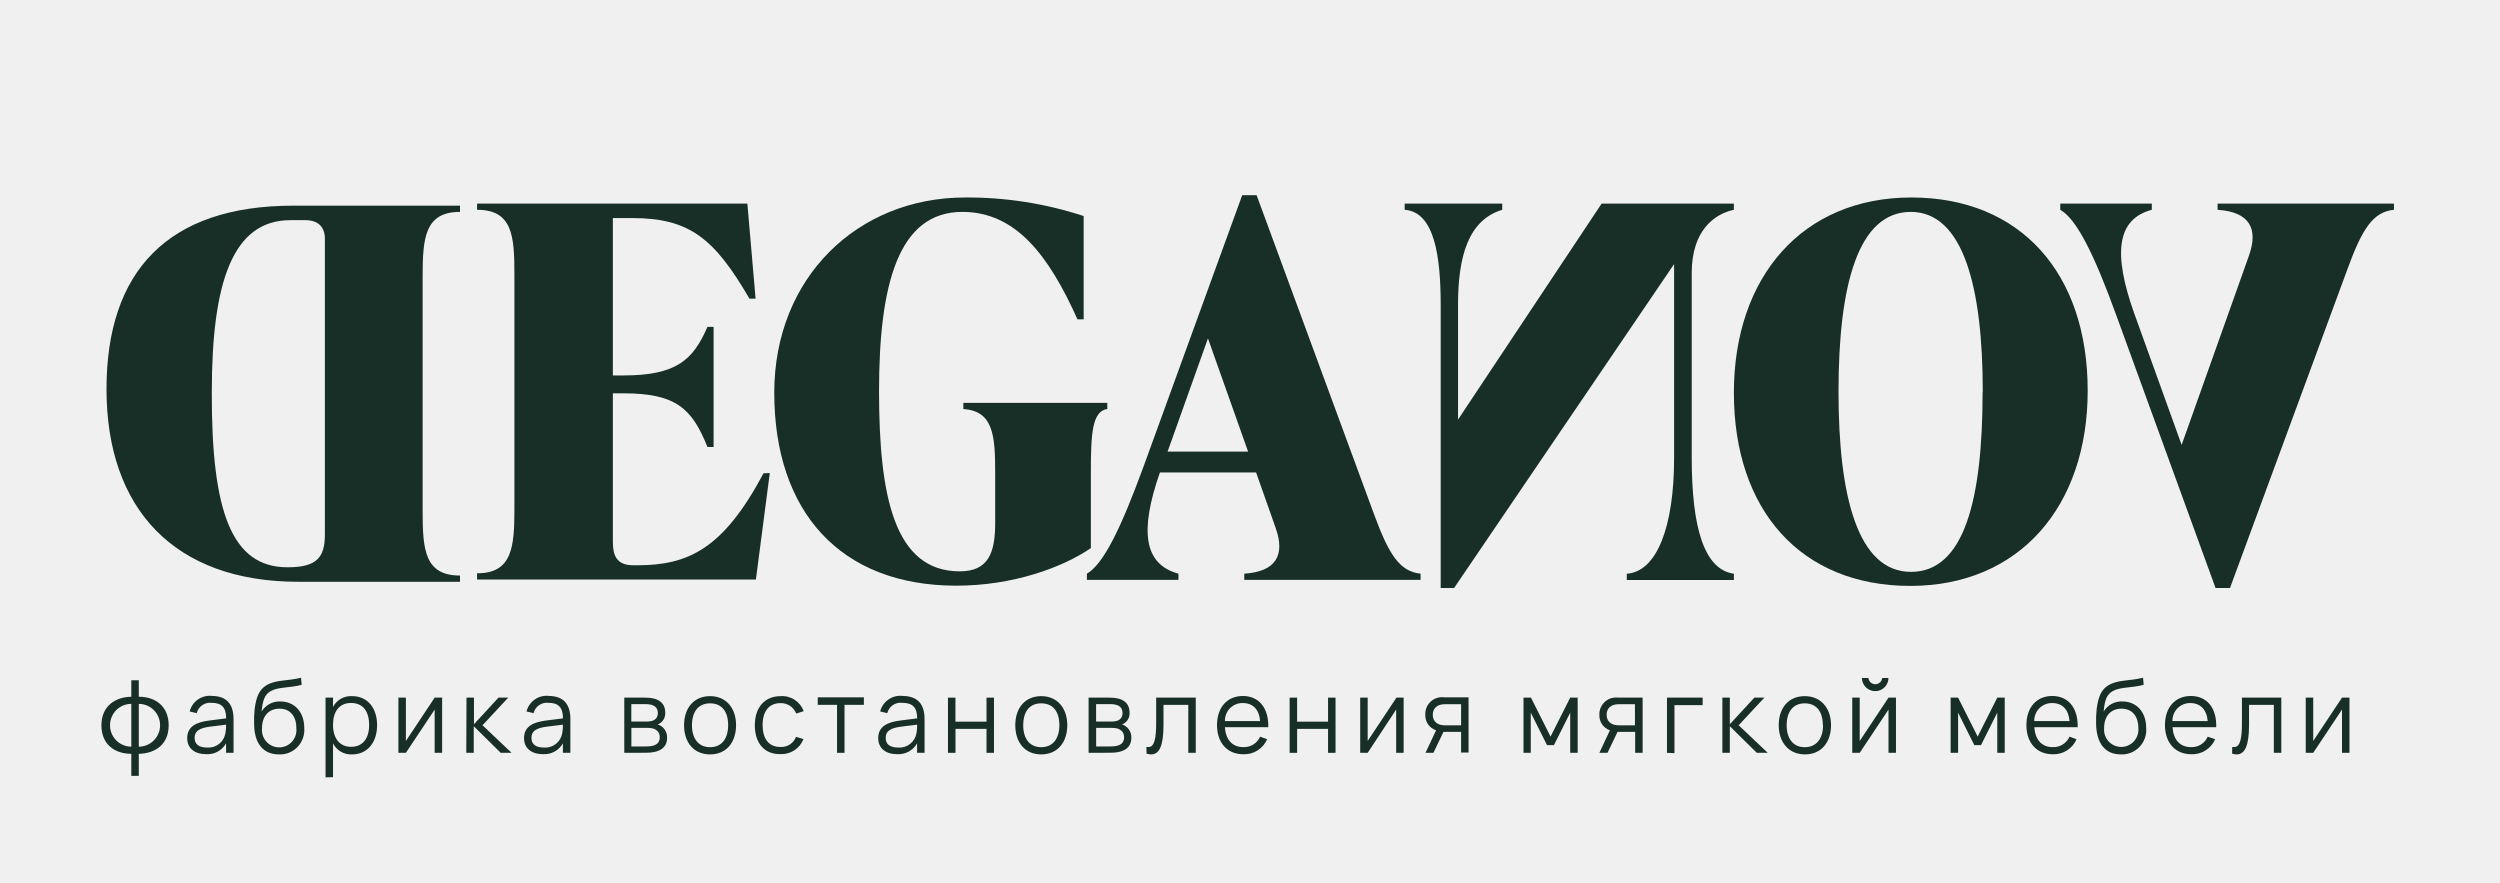
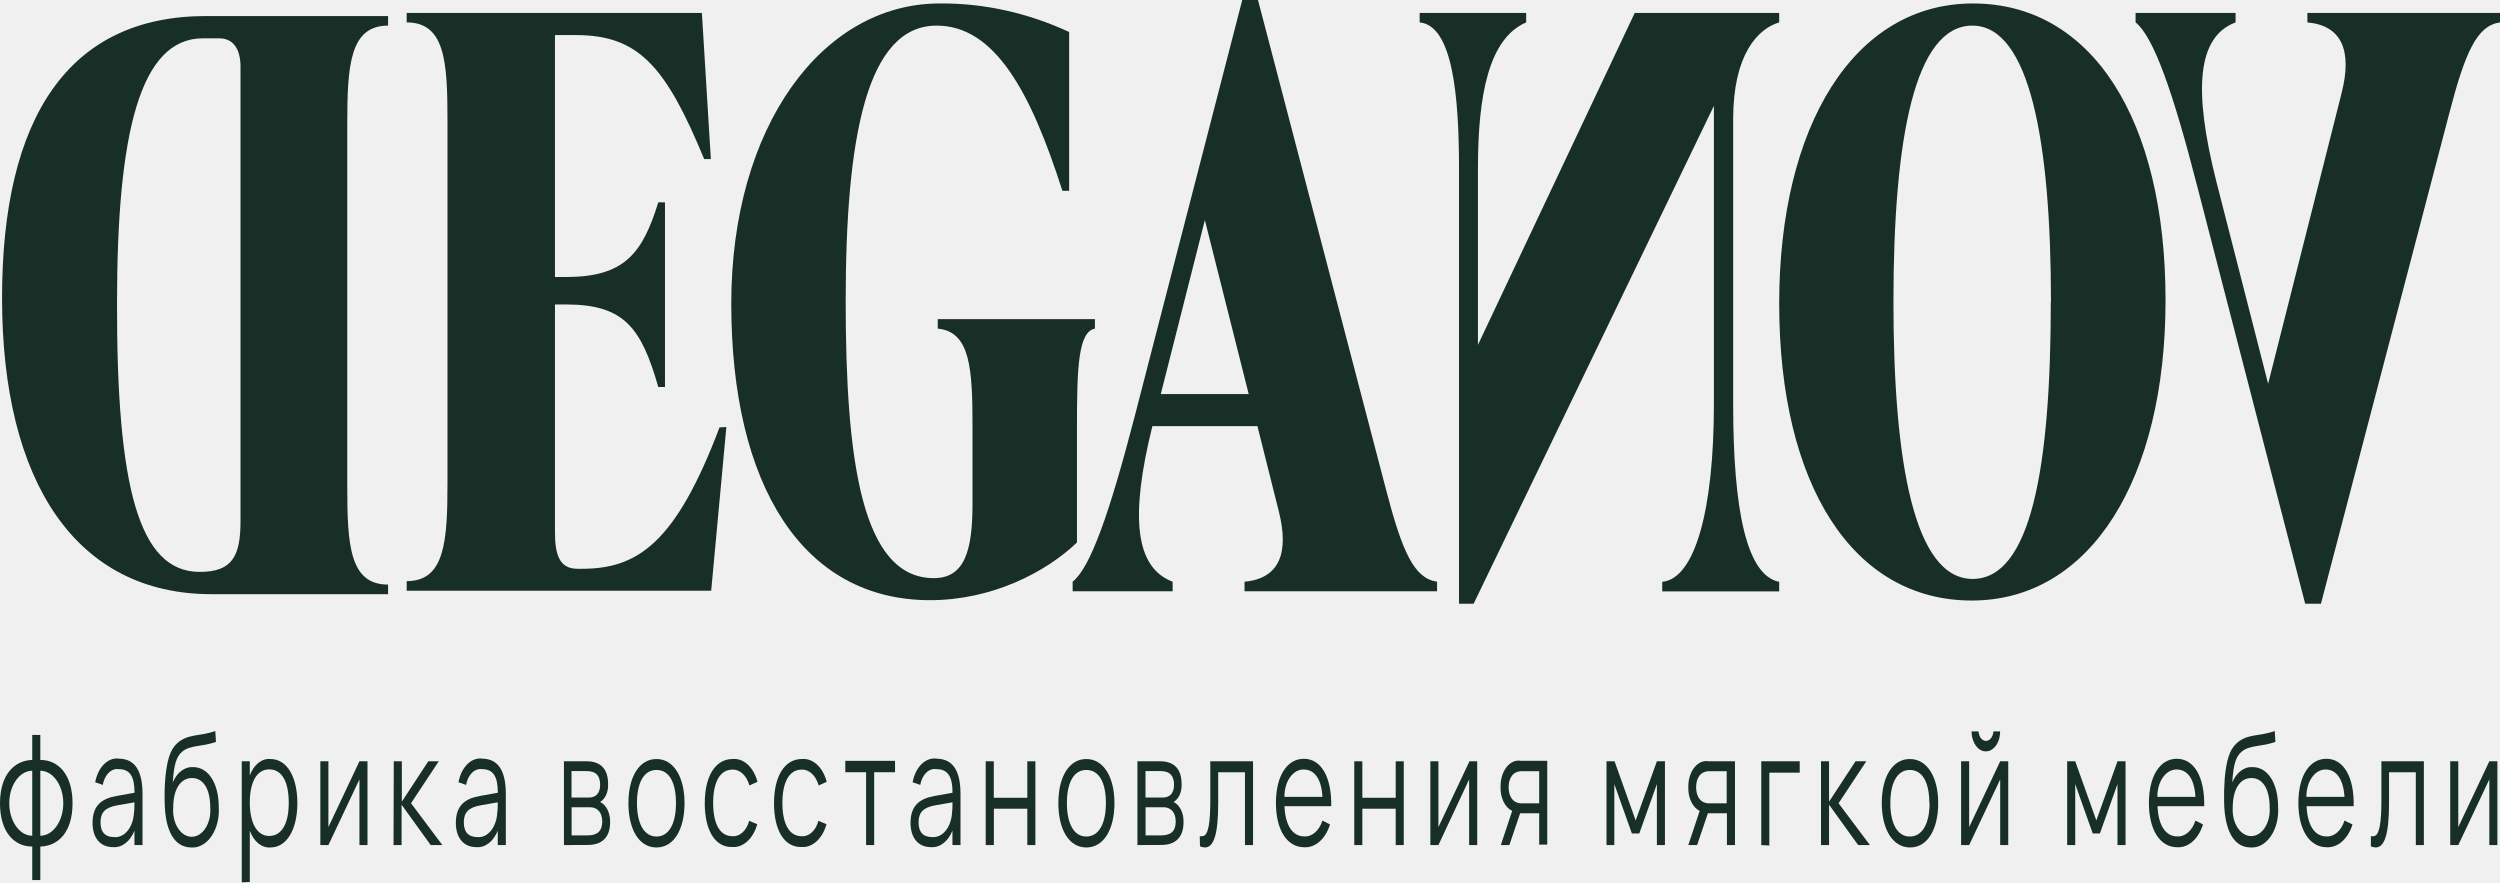
<svg xmlns="http://www.w3.org/2000/svg" width="170" height="60" viewBox="0 0 170 60" fill="none">
-   <g clip-path="url(#clip0)">
-     <path d="M52.346 32.167L51.401 39.408H32.44V38.984C34.818 38.984 34.98 37.227 34.98 34.629V18.621C34.98 16.023 34.838 14.266 32.44 14.266V13.847H50.821L51.38 20.311H50.964C48.585 16.227 46.898 14.828 42.99 14.828H41.674V25.53H42.37C46.009 25.53 47.127 24.478 48.108 22.226H48.524V30.396H48.108C47.056 27.797 46.009 26.745 42.37 26.745H41.674V36.819C41.674 37.769 41.917 38.438 43.071 38.438H43.351C46.812 38.438 49.19 37.314 51.919 32.183L52.346 32.167Z" fill="#182F27" />
-     <path d="M52.65 26.704C52.65 18.872 58.317 13.429 65.625 13.429C68.363 13.411 71.087 13.837 73.69 14.69V21.716H73.268C71.312 17.36 69.076 14.409 65.437 14.409C61.102 14.409 59.775 19.29 59.775 26.597C59.775 33.694 60.792 38.851 65.264 38.851C67.221 38.851 67.673 37.585 67.673 35.548V32.167C67.673 29.569 67.536 27.955 65.508 27.812V27.393H75.296V27.812C74.249 27.955 74.178 29.569 74.178 32.167V37.273C72.221 38.606 68.862 39.826 65.03 39.826C57.128 39.826 52.65 34.782 52.65 26.704Z" fill="#182F27" />
-     <path d="M93.418 34.925C94.435 37.697 95.166 38.861 96.6 39.009V39.433H84.611V39.009C86.776 38.872 87.406 37.743 86.74 35.885L85.414 32.127H78.873C77.476 36.13 77.791 38.376 80.134 39.009V39.433H73.908V39.009C75.026 38.376 76.216 35.946 77.755 31.739L84.469 13.275H85.45L93.418 34.925ZM79.397 30.707H84.87L82.141 23.012L79.397 30.707Z" fill="#182F27" />
-     <path d="M102.15 14.266C99.842 14.971 99.146 17.432 99.146 20.73V28.532L108.909 13.847H117.904V14.266C116.578 14.547 115.038 15.675 115.038 18.555V31.146C115.038 35.854 115.876 38.734 117.904 39.014V39.438H110.621V39.014C112.654 38.877 113.838 35.854 113.838 31.146V17.958L98.877 39.985H97.967V20.73C97.967 17.432 97.545 14.409 95.518 14.266V13.847H102.15V14.266Z" fill="#182F27" />
-     <path d="M117.904 26.704C117.904 18.836 122.559 13.429 129.969 13.429C137.379 13.429 141.963 18.56 141.963 26.566C141.963 34.44 137.313 39.842 129.898 39.842C122.483 39.842 117.904 34.72 117.904 26.704ZM134.828 26.633C134.828 19.535 133.501 14.409 129.934 14.409C126.366 14.409 125.019 19.326 125.019 26.633C125.019 33.73 126.315 38.887 129.949 38.887C133.582 38.887 134.817 33.939 134.817 26.633H134.828Z" fill="#182F27" />
-     <path d="M146.323 14.266C143.945 14.899 143.665 17.217 145.134 21.328L148.351 30.253L152.925 17.396C153.591 15.532 152.96 14.409 150.795 14.266V13.847H162.789V14.266C161.356 14.409 160.619 15.568 159.608 18.351L151.639 39.985H150.658L143.945 21.542C142.42 17.325 141.221 14.904 140.098 14.266V13.847H146.323V14.266Z" fill="#182F27" />
-     <path d="M20.283 39.561C11.857 39.561 7.242 34.608 7.242 26.459C7.242 18.448 11.404 13.985 19.947 13.985H31.28V14.409C28.902 14.409 28.739 16.165 28.739 18.764V34.782C28.739 37.381 28.882 39.137 31.28 39.137V39.561H20.283ZM19.551 38.575C21.584 38.575 22.092 37.876 22.092 36.329V16.232C22.092 15.389 21.584 14.971 20.765 14.971H19.749C15.836 14.971 14.403 19.147 14.403 26.668C14.377 34.818 15.755 38.575 19.551 38.575Z" fill="#182F27" />
-     <path d="M8.929 51.259C7.801 51.259 6.896 50.62 6.896 49.324C6.896 48.026 7.816 47.398 8.929 47.378V46.26H9.438V47.378C10.566 47.378 11.47 48.021 11.47 49.324C11.47 50.626 10.55 51.238 9.438 51.259V52.76H8.929V51.259ZM8.929 47.863C8.545 47.863 8.177 48.017 7.905 48.289C7.634 48.562 7.481 48.932 7.481 49.318C7.481 49.704 7.634 50.074 7.905 50.347C8.177 50.62 8.545 50.774 8.929 50.774V47.863ZM9.438 50.774C9.822 50.774 10.19 50.62 10.462 50.347C10.733 50.074 10.886 49.704 10.886 49.318C10.886 48.932 10.733 48.562 10.462 48.289C10.19 48.017 9.822 47.863 9.438 47.863V50.774Z" fill="#182F27" />
-     <path d="M15.881 48.9V51.192H15.373V50.549C15.239 50.786 15.041 50.981 14.802 51.111C14.563 51.241 14.293 51.301 14.021 51.284C13.218 51.284 12.73 50.871 12.73 50.197C12.73 49.405 13.335 49.104 14.255 48.992L15.378 48.849C15.378 48.108 15.073 47.792 14.392 47.792C14.167 47.765 13.939 47.822 13.752 47.951C13.565 48.081 13.431 48.275 13.376 48.496L12.898 48.379C12.982 48.047 13.183 47.757 13.463 47.563C13.743 47.369 14.084 47.283 14.423 47.322C15.388 47.337 15.881 47.853 15.881 48.9ZM14.301 49.41C13.539 49.507 13.234 49.722 13.234 50.171C13.234 50.62 13.533 50.835 14.108 50.835C14.395 50.853 14.679 50.763 14.904 50.583C15.129 50.403 15.28 50.145 15.327 49.86C15.364 49.668 15.38 49.473 15.373 49.278L14.301 49.41Z" fill="#182F27" />
-     <path d="M17.28 49.278C17.265 48.925 17.277 48.572 17.315 48.221C17.417 47.429 17.605 46.929 18.073 46.627C18.743 46.199 19.475 46.331 20.471 46.086L20.512 46.571C19.602 46.801 18.891 46.699 18.372 47.016C18.012 47.24 17.864 47.587 17.788 48.384C17.921 48.164 18.11 47.984 18.337 47.864C18.563 47.743 18.818 47.687 19.074 47.7C20.029 47.7 20.69 48.42 20.69 49.497C20.71 49.734 20.679 49.972 20.599 50.197C20.52 50.42 20.393 50.625 20.229 50.795C20.064 50.966 19.865 51.1 19.645 51.187C19.424 51.273 19.188 51.312 18.952 51.3C17.89 51.294 17.305 50.549 17.28 49.278ZM20.151 49.507C20.151 48.7 19.734 48.19 19.003 48.19C18.271 48.19 17.818 48.7 17.818 49.507C17.8 49.672 17.816 49.84 17.866 49.998C17.916 50.157 17.998 50.303 18.109 50.427C18.219 50.551 18.354 50.65 18.505 50.718C18.656 50.786 18.819 50.821 18.985 50.821C19.15 50.821 19.314 50.786 19.465 50.718C19.616 50.65 19.751 50.551 19.861 50.427C19.971 50.303 20.054 50.157 20.104 49.998C20.154 49.84 20.17 49.672 20.151 49.507Z" fill="#182F27" />
-     <path d="M22.137 52.862V47.439H22.645V48.072C22.767 47.837 22.955 47.643 23.185 47.512C23.415 47.382 23.677 47.321 23.941 47.337C25.003 47.337 25.643 48.154 25.643 49.313C25.643 50.472 24.993 51.3 23.941 51.3C23.676 51.314 23.412 51.25 23.182 51.117C22.952 50.984 22.765 50.787 22.645 50.549V52.847L22.137 52.862ZM25.1 49.288C25.1 48.384 24.693 47.802 23.87 47.802C23.046 47.802 22.645 48.415 22.645 49.288C22.645 50.161 23.062 50.784 23.87 50.784C24.678 50.784 25.1 50.202 25.1 49.313V49.288Z" fill="#182F27" />
-     <path d="M30.065 47.439V51.192H29.557V48.251L27.6 51.192H27.092V47.439H27.6V50.386L29.557 47.439H30.065Z" fill="#182F27" />
-     <path d="M31.722 47.439H32.23V49.247L33.897 47.439H34.558L32.81 49.318L34.787 51.192H34.05L32.215 49.385V51.192H31.707L31.722 47.439Z" fill="#182F27" />
-     <path d="M38.786 48.9V51.192H38.277V50.549C38.143 50.786 37.945 50.981 37.706 51.111C37.467 51.241 37.197 51.301 36.926 51.284C36.123 51.284 35.635 50.871 35.635 50.197C35.635 49.405 36.239 49.104 37.159 48.992L38.282 48.849C38.282 48.108 37.978 47.792 37.297 47.792C37.071 47.765 36.843 47.822 36.656 47.951C36.469 48.081 36.335 48.275 36.28 48.496L35.803 48.379C35.886 48.047 36.087 47.757 36.367 47.563C36.648 47.369 36.989 47.283 37.327 47.322C38.293 47.337 38.786 47.853 38.786 48.9ZM37.205 49.41C36.443 49.507 36.138 49.722 36.138 50.171C36.138 50.62 36.438 50.835 37.012 50.835C37.299 50.852 37.582 50.761 37.807 50.581C38.032 50.401 38.183 50.144 38.232 49.86C38.269 49.668 38.284 49.473 38.277 49.278L37.205 49.41Z" fill="#182F27" />
-     <path d="M42.451 51.192V47.439H43.889C44.769 47.439 45.236 47.787 45.236 48.461C45.247 48.631 45.203 48.8 45.112 48.944C45.021 49.089 44.886 49.2 44.728 49.262C44.918 49.322 45.082 49.443 45.197 49.606C45.312 49.77 45.37 49.966 45.363 50.166C45.363 50.845 44.855 51.187 43.95 51.187L42.451 51.192ZM42.929 47.879V49.063H44.022C44.443 49.063 44.733 48.884 44.733 48.496C44.733 48.108 44.499 47.879 43.884 47.879H42.929ZM43.945 50.758C44.555 50.758 44.865 50.569 44.865 50.135C44.865 49.701 44.525 49.497 44.088 49.497H42.934V50.758H43.945Z" fill="#182F27" />
-     <path d="M46.516 49.313C46.516 48.139 47.191 47.337 48.284 47.337C49.377 47.337 50.053 48.149 50.053 49.313C50.053 50.477 49.392 51.3 48.284 51.3C47.176 51.3 46.516 50.483 46.516 49.313ZM49.514 49.313C49.514 48.399 49.097 47.827 48.284 47.827C47.471 47.827 47.054 48.42 47.054 49.313C47.054 50.207 47.481 50.809 48.284 50.809C49.087 50.809 49.514 50.212 49.514 49.313Z" fill="#182F27" />
-     <path d="M51.328 49.318C51.328 48.108 51.994 47.337 53.087 47.337C53.422 47.315 53.756 47.403 54.038 47.587C54.32 47.771 54.535 48.041 54.652 48.358L54.144 48.522C54.06 48.307 53.912 48.123 53.72 47.996C53.528 47.869 53.301 47.805 53.071 47.812C52.284 47.812 51.857 48.379 51.857 49.303C51.857 50.227 52.268 50.794 53.071 50.794C53.298 50.807 53.522 50.748 53.712 50.624C53.903 50.5 54.048 50.318 54.128 50.105L54.636 50.258C54.514 50.572 54.297 50.84 54.015 51.023C53.733 51.206 53.401 51.296 53.066 51.279C51.963 51.3 51.328 50.518 51.328 49.318Z" fill="#182F27" />
-     <path d="M56.919 51.192V47.929H55.607V47.419H58.743V47.929H57.427V51.192H56.919Z" fill="#182F27" />
-     <path d="M62.87 48.9V51.192H62.361V50.549C62.226 50.787 62.027 50.981 61.788 51.111C61.548 51.241 61.276 51.301 61.005 51.284C60.207 51.284 59.719 50.871 59.719 50.197C59.719 49.405 60.324 49.104 61.243 48.992L62.367 48.849C62.367 48.108 62.062 47.792 61.35 47.792C61.124 47.764 60.896 47.82 60.709 47.95C60.521 48.08 60.388 48.274 60.334 48.496L59.851 48.379C59.936 48.048 60.137 47.758 60.417 47.564C60.697 47.37 61.037 47.284 61.376 47.322C62.382 47.337 62.87 47.853 62.87 48.9ZM61.289 49.41C60.532 49.507 60.227 49.722 60.227 50.171C60.227 50.62 60.522 50.835 61.101 50.835C61.388 50.85 61.67 50.76 61.895 50.58C62.12 50.4 62.271 50.144 62.321 49.86C62.355 49.668 62.37 49.473 62.367 49.278L61.289 49.41Z" fill="#182F27" />
-     <path d="M64.461 51.192V47.439H64.969V49.073H67.083V47.439H67.591V51.192H67.083V49.563H64.974V51.192H64.461Z" fill="#182F27" />
-     <path d="M69.039 49.313C69.039 48.139 69.71 47.337 70.802 47.337C71.895 47.337 72.576 48.149 72.576 49.313C72.576 50.477 71.91 51.3 70.802 51.3C69.695 51.3 69.039 50.483 69.039 49.313ZM72.037 49.313C72.037 48.399 71.616 47.827 70.802 47.827C69.989 47.827 69.578 48.42 69.578 49.313C69.578 50.207 70 50.809 70.802 50.809C71.606 50.809 72.037 50.212 72.037 49.313Z" fill="#182F27" />
-     <path d="M74.025 51.192V47.439H75.469C76.343 47.439 76.81 47.787 76.81 48.461C76.822 48.631 76.779 48.801 76.687 48.945C76.596 49.089 76.461 49.2 76.302 49.262C76.491 49.323 76.654 49.445 76.768 49.608C76.882 49.771 76.94 49.967 76.932 50.166C76.932 50.845 76.424 51.187 75.525 51.187L74.025 51.192ZM74.534 47.879V49.063H75.626C76.048 49.063 76.333 48.884 76.333 48.496C76.333 48.108 76.099 47.879 75.489 47.879H74.534ZM75.519 50.758C76.134 50.758 76.439 50.569 76.439 50.135C76.439 49.701 76.099 49.497 75.667 49.497H74.539V50.758H75.519Z" fill="#182F27" />
-     <path d="M77.953 50.794C78.005 50.801 78.058 50.801 78.111 50.794C78.502 50.794 78.619 50.186 78.619 49.175V47.439H81.312V51.192H80.804V47.929H79.117V49.318C79.117 50.682 78.848 51.3 78.278 51.3C78.173 51.296 78.069 51.279 77.968 51.248L77.953 50.794Z" fill="#182F27" />
-     <path d="M85.688 50.094L86.166 50.268C86.029 50.584 85.801 50.85 85.511 51.032C85.22 51.215 84.882 51.304 84.54 51.289C83.457 51.289 82.756 50.513 82.756 49.308C82.756 48.103 83.447 47.327 84.519 47.327C85.592 47.327 86.278 48.129 86.242 49.451H83.295C83.345 50.304 83.803 50.804 84.54 50.804C84.78 50.816 85.018 50.754 85.223 50.628C85.428 50.501 85.59 50.315 85.688 50.094ZM85.688 49.032C85.627 48.246 85.205 47.807 84.504 47.807C84.344 47.804 84.184 47.834 84.036 47.895C83.887 47.956 83.752 48.046 83.639 48.16C83.526 48.275 83.437 48.411 83.378 48.561C83.319 48.711 83.29 48.871 83.295 49.032H85.688Z" fill="#182F27" />
-     <path d="M87.695 51.192V47.439H88.204V49.073H90.308V47.439H90.816V51.192H90.308V49.563H88.204V51.192H87.695Z" fill="#182F27" />
-     <path d="M95.447 47.439V51.192H94.939V48.251L93.002 51.192H92.494V47.439H93.002V50.386L94.959 47.439H95.447Z" fill="#182F27" />
-     <path d="M96.935 51.192L97.652 49.66C97.428 49.587 97.235 49.442 97.103 49.247C96.97 49.052 96.906 48.819 96.92 48.583C96.915 48.418 96.945 48.253 97.01 48.101C97.075 47.948 97.171 47.812 97.294 47.701C97.416 47.59 97.561 47.508 97.719 47.459C97.876 47.41 98.042 47.397 98.206 47.419H99.862V51.172H99.354V49.768H98.155L97.474 51.192H96.935ZM98.261 47.884C97.697 47.884 97.428 48.19 97.428 48.603C97.428 49.017 97.697 49.324 98.261 49.324H99.354V47.884H98.261Z" fill="#182F27" />
-     <path d="M103.598 51.192V47.439H104.106L105.437 50.089L106.774 47.439H107.282V51.192H106.774V48.461L105.666 50.671H105.199L104.091 48.461V51.192H103.598Z" fill="#182F27" />
-     <path d="M108.757 51.192L109.473 49.66C109.256 49.586 109.069 49.442 108.94 49.252C108.811 49.061 108.747 48.834 108.757 48.603C108.752 48.438 108.782 48.273 108.847 48.121C108.912 47.969 109.009 47.833 109.131 47.722C109.253 47.611 109.398 47.528 109.556 47.48C109.713 47.431 109.879 47.417 110.043 47.439H111.699V51.192H111.191V49.768H109.992L109.311 51.192H108.757ZM110.083 47.884C109.519 47.884 109.25 48.19 109.25 48.603C109.25 49.017 109.519 49.324 110.083 49.324H111.176V47.884H110.083Z" fill="#182F27" />
-     <path d="M113.355 51.192V47.439H115.78V47.95H113.864V51.213L113.355 51.192Z" fill="#182F27" />
-     <path d="M117.121 47.439H117.629V49.247L119.296 47.439H119.977L118.229 49.318L120.206 51.192H119.464L117.629 49.385V51.192H117.121V47.439Z" fill="#182F27" />
-     <path d="M120.953 49.313C120.953 48.139 121.624 47.337 122.722 47.337C123.819 47.337 124.511 48.149 124.511 49.313C124.511 50.477 123.845 51.3 122.742 51.3C121.639 51.3 120.953 50.483 120.953 49.313ZM123.952 49.313C123.952 48.399 123.53 47.827 122.722 47.827C121.914 47.827 121.492 48.42 121.492 49.313C121.492 50.207 121.919 50.809 122.722 50.809C123.525 50.809 123.967 50.212 123.967 49.313H123.952Z" fill="#182F27" />
-     <path d="M128.926 47.439V51.192H128.418V48.251L126.461 51.192H125.953V47.439H126.461V50.386L128.418 47.439H128.926ZM126.736 46.546C126.654 46.412 126.612 46.258 126.614 46.102H127.051C127.063 46.218 127.118 46.327 127.205 46.405C127.291 46.484 127.404 46.527 127.521 46.527C127.638 46.527 127.751 46.484 127.837 46.405C127.924 46.327 127.979 46.218 127.991 46.102H128.413C128.414 46.258 128.373 46.412 128.295 46.547C128.218 46.683 128.106 46.795 127.971 46.873C127.836 46.954 127.681 46.996 127.523 46.995C127.364 46.999 127.207 46.959 127.068 46.88C126.929 46.8 126.815 46.685 126.736 46.546Z" fill="#182F27" />
-     <path d="M132.643 51.192V47.439H133.151L134.482 50.089L135.814 47.439H136.322V51.192H135.814V48.461L134.706 50.671H134.254L133.151 48.461V51.192H132.643Z" fill="#182F27" />
-     <path d="M140.727 50.094L141.205 50.268C141.069 50.584 140.84 50.85 140.55 51.032C140.259 51.215 139.921 51.304 139.579 51.289C138.496 51.289 137.795 50.513 137.795 49.308C137.795 48.103 138.486 47.327 139.558 47.327C140.631 47.327 141.317 48.129 141.281 49.451H138.339C138.384 50.304 138.847 50.804 139.579 50.804C139.819 50.816 140.057 50.754 140.262 50.628C140.467 50.501 140.629 50.315 140.727 50.094ZM140.727 49.032C140.666 48.246 140.244 47.807 139.543 47.807C139.382 47.804 139.223 47.834 139.074 47.895C138.925 47.955 138.79 48.046 138.676 48.16C138.563 48.275 138.474 48.411 138.414 48.561C138.354 48.711 138.325 48.871 138.329 49.032H140.727Z" fill="#182F27" />
-     <path d="M142.536 49.278C142.524 48.925 142.535 48.572 142.572 48.221C142.673 47.429 142.861 46.929 143.329 46.627C144 46.199 144.737 46.331 145.728 46.086L145.768 46.571C144.859 46.801 144.152 46.699 143.629 47.016C143.268 47.24 143.12 47.587 143.049 48.384C143.181 48.164 143.37 47.984 143.595 47.863C143.821 47.743 144.075 47.686 144.33 47.7C145.285 47.7 145.941 48.42 145.941 49.497C145.961 49.734 145.93 49.972 145.851 50.197C145.771 50.42 145.645 50.625 145.48 50.795C145.315 50.966 145.116 51.1 144.896 51.187C144.676 51.273 144.439 51.312 144.203 51.3C143.151 51.294 142.572 50.549 142.536 49.278ZM145.407 49.507C145.407 48.7 144.991 48.19 144.259 48.19C143.527 48.19 143.08 48.7 143.08 49.507C143.065 49.67 143.083 49.834 143.135 49.989C143.187 50.144 143.27 50.287 143.379 50.407C143.489 50.528 143.622 50.625 143.771 50.691C143.92 50.757 144.081 50.791 144.244 50.791C144.406 50.791 144.567 50.757 144.716 50.691C144.865 50.625 144.998 50.528 145.108 50.407C145.217 50.287 145.301 50.144 145.352 49.989C145.404 49.834 145.423 49.67 145.407 49.507Z" fill="#182F27" />
-     <path d="M150.124 50.094L150.632 50.268C150.494 50.583 150.266 50.848 149.976 51.031C149.685 51.213 149.347 51.303 149.006 51.289C147.923 51.289 147.217 50.513 147.217 49.308C147.217 48.103 147.908 47.327 148.985 47.327C150.063 47.327 150.744 48.129 150.703 49.451H147.735C147.786 50.304 148.243 50.804 148.98 50.804C149.22 50.817 149.458 50.756 149.663 50.629C149.867 50.502 150.028 50.316 150.124 50.094ZM150.124 49.032C150.058 48.246 149.616 47.807 148.94 47.807C148.779 47.804 148.619 47.834 148.47 47.895C148.321 47.955 148.186 48.046 148.073 48.16C147.959 48.275 147.87 48.411 147.81 48.561C147.751 48.711 147.722 48.871 147.725 49.032H150.124Z" fill="#182F27" />
-     <path d="M151.79 50.794C151.841 50.801 151.892 50.801 151.943 50.794C152.334 50.794 152.451 50.186 152.451 49.175V47.439H155.129V51.192H154.621V47.929H152.934V49.318C152.934 50.682 152.659 51.3 152.09 51.3C151.987 51.296 151.884 51.279 151.785 51.248L151.79 50.794Z" fill="#182F27" />
-     <path d="M159.764 47.439V51.192H159.256V48.251L157.299 51.192H156.791V47.439H157.299V50.386L159.256 47.439H159.764Z" fill="#182F27" />
-   </g>
-   <defs>
-     <clipPath id="clip0">
-       <rect width="170" height="60" fill="white" />
-     </clipPath>
-   </defs>
+   <path d="M49.393 29.039L48.361 40.169H27.654V39.517C30.252 39.517 30.429 36.817 30.429 32.822V8.217C30.429 4.223 30.274 1.523 27.654 1.523V0.879H47.728L48.338 10.815H47.883C45.286 4.537 43.444 2.386 39.176 2.386H37.738V18.836H38.499C42.472 18.836 43.693 17.22 44.764 13.758H45.219V26.316H44.764C43.615 22.321 42.472 20.704 38.499 20.704H37.738V36.189C37.738 37.649 38.005 38.677 39.264 38.677H39.57C43.349 38.677 45.946 36.951 48.927 29.063L49.393 29.039Z" fill="#182F27" />
+   <path d="M49.726 20.641C49.726 8.602 55.914 0.235 63.894 0.235C66.885 0.208 69.859 0.863 72.702 2.174V12.973H72.241C70.104 6.279 67.662 1.742 63.689 1.742C58.955 1.742 57.507 9.245 57.507 20.477C57.507 31.386 58.616 39.313 63.5 39.313C65.637 39.313 66.131 37.367 66.131 34.235V29.039C66.131 25.044 65.981 22.564 63.767 22.345V21.701H74.455V22.345C73.312 22.564 73.234 25.044 73.234 29.039V36.888C71.098 38.936 67.429 40.812 63.245 40.812C54.615 40.812 49.726 33.058 49.726 20.641Z" fill="#182F27" />
+   <path d="M94.246 33.278C95.356 37.539 96.155 39.329 97.72 39.556V40.208H84.628V39.556C86.992 39.344 87.681 37.61 86.954 34.753L85.505 28.977H78.362C76.836 35.13 77.18 38.583 79.739 39.556V40.208H72.94V39.556C74.161 38.583 75.46 34.847 77.142 28.38L84.473 0H85.544L94.246 33.278ZM78.934 26.795H84.911L81.931 14.967L78.934 26.795Z" fill="#182F27" />
+   <path d="M103.78 1.523C101.261 2.606 100.5 6.389 100.5 11.459V23.451L111.162 0.879H120.985V1.523C119.536 1.954 117.855 3.689 117.855 8.115V27.47C117.855 34.706 118.77 39.133 120.985 39.564V40.216H113.032V39.564C115.252 39.352 116.545 34.706 116.545 27.47V7.197L100.206 41.055H99.213V11.459C99.213 6.389 98.752 1.742 96.538 1.523V0.879H103.78V1.523Z" fill="#182F27" />
+   <path d="M120.985 20.642C120.985 8.547 126.068 0.236 134.16 0.236C142.251 0.236 147.257 8.123 147.257 20.43C147.257 32.532 142.179 40.836 134.082 40.836C125.985 40.836 120.985 32.964 120.985 20.642ZM139.465 20.532C139.465 9.622 138.017 1.742 134.121 1.742C130.225 1.742 128.754 9.301 128.754 20.532C128.754 31.441 130.169 39.368 134.138 39.368C138.106 39.368 139.454 31.763 139.454 20.532H139.465Z" fill="#182F27" />
+   <path d="M152.019 1.523C149.422 2.496 149.116 6.059 150.72 12.377L154.233 26.096L159.228 6.334C159.955 3.469 159.267 1.742 156.903 1.523V0.879H170V1.523C168.435 1.742 167.63 3.524 166.526 7.801L157.824 41.055H156.753L149.422 12.707C147.757 6.224 146.447 2.504 145.22 1.523V0.879H152.019V1.523Z" fill="#182F27" />
+   <path d="M14.38 40.404C5.178 40.404 0.139 32.791 0.139 20.265C0.139 7.95 4.684 1.091 14.013 1.091H26.389V1.742C23.792 1.742 23.614 4.442 23.614 8.437V33.058C23.614 37.053 23.77 39.752 26.389 39.752V40.404H14.38ZM13.58 38.889C15.8 38.889 16.355 37.814 16.355 35.436V4.544C16.355 3.249 15.8 2.606 14.907 2.606H13.797C9.523 2.606 7.958 9.026 7.958 20.586C7.931 33.113 9.435 38.889 13.58 38.889Z" fill="#182F27" />
+   <path d="M2.193 57.566C0.976 57.566 0 56.597 0 54.628C0 52.659 0.992 51.706 2.193 51.675V49.977H2.741V51.675C3.958 51.675 4.933 52.651 4.933 54.628C4.933 56.605 3.941 57.535 2.741 57.566V59.845H2.193V57.566ZM2.193 52.411C1.778 52.411 1.381 52.644 1.088 53.058C0.795 53.472 0.63 54.035 0.63 54.62C0.63 55.206 0.795 55.768 1.088 56.183C1.381 56.597 1.778 56.83 2.193 56.83V52.411ZM2.741 56.83C3.155 56.83 3.552 56.597 3.845 56.183C4.138 55.768 4.303 55.206 4.303 54.62C4.303 54.035 4.138 53.472 3.845 53.058C3.552 52.644 3.155 52.411 2.741 52.411V56.83Z" fill="#182F27" />
+   <path d="M9.691 53.985V57.465H9.143V56.489C8.998 56.849 8.785 57.145 8.527 57.342C8.269 57.539 7.978 57.63 7.685 57.605C6.819 57.605 6.293 56.977 6.293 55.954C6.293 54.752 6.945 54.295 7.937 54.124L9.149 53.907C9.149 52.783 8.82 52.303 8.085 52.303C7.842 52.262 7.596 52.349 7.394 52.545C7.193 52.742 7.048 53.036 6.989 53.373L6.474 53.194C6.564 52.691 6.781 52.251 7.083 51.956C7.385 51.66 7.753 51.531 8.118 51.59C9.159 51.613 9.691 52.396 9.691 53.985ZM7.986 54.76C7.164 54.907 6.835 55.233 6.835 55.915C6.835 56.597 7.159 56.923 7.778 56.923C8.088 56.95 8.394 56.813 8.637 56.54C8.88 56.267 9.043 55.876 9.094 55.442C9.134 55.151 9.15 54.855 9.143 54.559L7.986 54.76Z" fill="#182F27" />
+   <path d="M11.198 54.558C11.182 54.023 11.195 53.486 11.237 52.954C11.347 51.752 11.549 50.992 12.054 50.535C12.777 49.884 13.566 50.086 14.641 49.713L14.685 50.45C13.704 50.799 12.936 50.644 12.377 51.124C11.988 51.465 11.829 51.992 11.747 53.202C11.89 52.867 12.095 52.594 12.339 52.412C12.583 52.229 12.857 52.143 13.133 52.163C14.164 52.163 14.877 53.256 14.877 54.892C14.898 55.251 14.865 55.613 14.779 55.953C14.693 56.293 14.557 56.603 14.379 56.863C14.202 57.122 13.987 57.325 13.749 57.456C13.512 57.589 13.257 57.647 13.002 57.628C11.856 57.62 11.226 56.489 11.198 54.558ZM14.296 54.907C14.296 53.682 13.846 52.907 13.057 52.907C12.267 52.907 11.78 53.682 11.78 54.907C11.759 55.158 11.777 55.412 11.831 55.652C11.885 55.893 11.974 56.114 12.093 56.303C12.211 56.491 12.357 56.642 12.52 56.745C12.683 56.848 12.859 56.901 13.037 56.901C13.216 56.901 13.392 56.848 13.555 56.745C13.718 56.642 13.864 56.491 13.982 56.303C14.101 56.114 14.191 55.893 14.245 55.652C14.298 55.412 14.316 55.158 14.296 54.907Z" fill="#182F27" />
+   <path d="M16.439 60V51.767H16.987V52.729C17.119 52.371 17.321 52.076 17.569 51.878C17.817 51.68 18.1 51.588 18.385 51.612C19.53 51.612 20.221 52.853 20.221 54.612C20.221 56.372 19.519 57.628 18.385 57.628C18.099 57.649 17.814 57.553 17.566 57.351C17.318 57.149 17.117 56.849 16.987 56.488V59.977L16.439 60ZM19.634 54.574C19.634 53.202 19.196 52.318 18.308 52.318C17.42 52.318 16.987 53.248 16.987 54.574C16.987 55.899 17.436 56.845 18.308 56.845C19.18 56.845 19.634 55.961 19.634 54.612V54.574Z" fill="#182F27" />
+   <path d="M24.99 51.768V57.465H24.442V53L22.331 57.465H21.783V51.768H22.331V56.24L24.442 51.768H24.99Z" fill="#182F27" />
+   <path d="M26.777 51.768H27.325V54.512L29.123 51.768H29.835L27.95 54.62L30.082 57.465H29.287L27.308 54.721V57.465H26.76L26.777 51.768Z" fill="#182F27" />
+   <path d="M34.396 53.985V57.465H33.848V56.489C33.703 56.849 33.489 57.145 33.232 57.342C32.974 57.539 32.682 57.63 32.39 57.605C31.524 57.605 30.997 56.977 30.997 55.954C30.997 54.752 31.65 54.295 32.642 54.124L33.853 53.907C33.853 52.783 33.524 52.303 32.79 52.303C32.546 52.262 32.301 52.349 32.099 52.545C31.897 52.742 31.753 53.036 31.694 53.373L31.178 53.194C31.269 52.691 31.485 52.251 31.788 51.956C32.09 51.66 32.458 51.531 32.823 51.59C33.864 51.613 34.396 52.396 34.396 53.985ZM32.691 54.76C31.869 54.907 31.54 55.233 31.54 55.915C31.54 56.597 31.863 56.923 32.483 56.923C32.793 56.948 33.098 56.811 33.341 56.538C33.583 56.265 33.746 55.875 33.798 55.442C33.838 55.151 33.855 54.855 33.848 54.559L32.691 54.76Z" fill="#182F27" />
+   <path d="M38.348 57.465V51.768H39.899C40.847 51.768 41.352 52.295 41.352 53.318C41.363 53.577 41.316 53.834 41.218 54.053C41.119 54.271 40.974 54.44 40.804 54.535C41.008 54.626 41.186 54.81 41.31 55.058C41.433 55.306 41.496 55.604 41.489 55.907C41.489 56.938 40.941 57.457 39.965 57.457L38.348 57.465ZM38.863 52.434V54.233H40.042C40.497 54.233 40.809 53.961 40.809 53.372C40.809 52.783 40.557 52.434 39.894 52.434H38.863ZM39.959 56.806C40.617 56.806 40.952 56.519 40.952 55.861C40.952 55.202 40.584 54.892 40.113 54.892H38.869V56.806H39.959Z" fill="#182F27" />
+   <path d="M42.733 54.613C42.733 52.83 43.462 51.613 44.641 51.613C45.819 51.613 46.548 52.845 46.548 54.613C46.548 56.38 45.836 57.628 44.641 57.628C43.446 57.628 42.733 56.388 42.733 54.613ZM45.967 54.613C45.967 53.225 45.518 52.357 44.641 52.357C43.764 52.357 43.314 53.256 43.314 54.613C43.314 55.969 43.775 56.884 44.641 56.884C45.507 56.884 45.967 55.977 45.967 54.613Z" fill="#182F27" />
+   <path d="M47.924 54.62C47.924 52.783 48.642 51.612 49.821 51.612C50.182 51.579 50.542 51.712 50.847 51.991C51.151 52.271 51.383 52.682 51.509 53.163L50.961 53.411C50.87 53.084 50.71 52.805 50.503 52.612C50.296 52.419 50.052 52.322 49.804 52.333C48.955 52.333 48.494 53.194 48.494 54.597C48.494 56 48.938 56.861 49.804 56.861C50.048 56.881 50.291 56.791 50.496 56.602C50.701 56.414 50.858 56.138 50.944 55.814L51.492 56.047C51.361 56.523 51.126 56.93 50.822 57.208C50.518 57.486 50.16 57.622 49.799 57.597C48.609 57.628 47.924 56.442 47.924 54.62Z" fill="#182F27" />
+   <path d="M52.633 54.62C52.633 52.783 53.351 51.612 54.529 51.612C54.892 51.579 55.251 51.712 55.556 51.991C55.86 52.271 56.092 52.682 56.218 53.163L55.67 53.411C55.579 53.084 55.419 52.805 55.212 52.612C55.005 52.419 54.761 52.322 54.513 52.333C53.663 52.333 53.203 53.194 53.203 54.597C53.203 56 53.647 56.861 54.513 56.861C54.757 56.881 55 56.791 55.205 56.602C55.41 56.414 55.567 56.138 55.653 55.814L56.201 56.047C56.07 56.523 55.835 56.93 55.531 57.208C55.227 57.486 54.869 57.622 54.508 57.597C53.318 57.628 52.633 56.442 52.633 54.62Z" fill="#182F27" />
+   <path d="M58.895 57.465V52.512H57.481V51.737H60.863V52.512H59.443V57.465H58.895Z" fill="#182F27" />
+   <path d="M65.314 53.985V57.465H64.766V56.489C64.62 56.849 64.405 57.145 64.147 57.343C63.888 57.54 63.595 57.631 63.302 57.605C62.441 57.605 61.915 56.977 61.915 55.954C61.915 54.752 62.568 54.295 63.56 54.124L64.771 53.907C64.771 52.783 64.442 52.303 63.675 52.303C63.431 52.26 63.185 52.346 62.983 52.543C62.781 52.74 62.637 53.035 62.578 53.372L62.058 53.194C62.149 52.691 62.366 52.252 62.668 51.957C62.97 51.663 63.337 51.532 63.702 51.589C64.787 51.613 65.314 52.396 65.314 53.985ZM63.609 54.76C62.792 54.907 62.463 55.233 62.463 55.915C62.463 56.597 62.781 56.923 63.406 56.923C63.716 56.946 64.02 56.809 64.263 56.536C64.505 56.263 64.669 55.874 64.722 55.442C64.759 55.151 64.775 54.855 64.771 54.558L63.609 54.76Z" fill="#182F27" />
+   <path d="M67.029 57.465V51.768H67.578V54.248H69.858V51.768H70.406V57.465H69.858V54.992H67.583V57.465H67.029Z" fill="#182F27" />
+   <path d="M71.968 54.613C71.968 52.83 72.692 51.613 73.87 51.613C75.049 51.613 75.783 52.845 75.783 54.613C75.783 56.38 75.065 57.628 73.87 57.628C72.675 57.628 71.968 56.388 71.968 54.613ZM75.202 54.613C75.202 53.225 74.747 52.357 73.87 52.357C72.993 52.357 72.549 53.256 72.549 54.613C72.549 55.969 73.004 56.884 73.87 56.884C74.736 56.884 75.202 55.977 75.202 54.613Z" fill="#182F27" />
+   <path d="M77.346 57.465V51.768H78.902C79.845 51.768 80.349 52.295 80.349 53.318C80.362 53.577 80.315 53.835 80.217 54.054C80.118 54.273 79.972 54.441 79.801 54.535C80.005 54.628 80.181 54.812 80.304 55.06C80.427 55.307 80.489 55.605 80.481 55.907C80.481 56.938 79.933 57.457 78.963 57.457L77.346 57.465ZM77.894 52.434V54.233H79.072C79.527 54.233 79.834 53.961 79.834 53.372C79.834 52.783 79.582 52.434 78.924 52.434H77.894ZM78.957 56.806C79.62 56.806 79.949 56.519 79.949 55.861C79.949 55.202 79.582 54.892 79.116 54.892H77.899V56.806H78.957Z" fill="#182F27" />
+   <path d="M81.583 56.861C81.639 56.871 81.696 56.871 81.753 56.861C82.175 56.861 82.301 55.938 82.301 54.403V51.768H85.206V57.465H84.658V52.512H82.838V54.62C82.838 56.69 82.547 57.628 81.933 57.628C81.82 57.622 81.708 57.596 81.599 57.55L81.583 56.861Z" fill="#182F27" />
+   <path d="M89.925 55.799L90.441 56.062C90.293 56.541 90.047 56.946 89.734 57.223C89.421 57.499 89.055 57.635 88.687 57.613C87.519 57.613 86.763 56.434 86.763 54.605C86.763 52.775 87.508 51.597 88.665 51.597C89.821 51.597 90.561 52.814 90.523 54.822H87.344C87.398 56.117 87.892 56.876 88.687 56.876C88.946 56.894 89.203 56.801 89.424 56.608C89.645 56.416 89.82 56.134 89.925 55.799ZM89.925 54.186C89.86 52.992 89.405 52.326 88.648 52.326C88.475 52.322 88.303 52.367 88.143 52.459C87.983 52.551 87.837 52.688 87.715 52.862C87.593 53.036 87.497 53.243 87.434 53.471C87.37 53.698 87.339 53.941 87.344 54.186H89.925Z" fill="#182F27" />
+   <path d="M92.091 57.465V51.768H92.639V54.248H94.908V51.768H95.456V57.465H94.908V54.992H92.639V57.465H92.091Z" fill="#182F27" />
+   <path d="M100.45 51.768V57.465H99.901V53L97.813 57.465H97.265V51.768H97.813V56.24L99.923 51.768H100.45Z" fill="#182F27" />
+   <path d="M102.056 57.465L102.829 55.14C102.588 55.029 102.38 54.808 102.237 54.512C102.094 54.216 102.024 53.862 102.039 53.504C102.034 53.253 102.067 53.003 102.137 52.772C102.206 52.54 102.311 52.334 102.443 52.165C102.575 51.997 102.731 51.871 102.901 51.797C103.071 51.723 103.25 51.703 103.426 51.736H105.213V57.434H104.665V55.302H103.371L102.637 57.465H102.056ZM103.486 52.442C102.878 52.442 102.587 52.907 102.587 53.535C102.587 54.163 102.878 54.628 103.486 54.628H104.665V52.442H103.486Z" fill="#182F27" />
+   <path d="M109.242 57.465V51.768H109.79L111.226 55.791L112.668 51.768H113.216V57.465H112.668V53.318L111.473 56.675H110.968L109.774 53.318V57.465H109.242Z" fill="#182F27" />
+   <path d="M114.805 57.465L115.578 55.14C115.344 55.026 115.142 54.809 115.003 54.519C114.864 54.23 114.794 53.885 114.805 53.535C114.8 53.284 114.833 53.034 114.903 52.803C114.972 52.572 115.077 52.365 115.209 52.197C115.341 52.028 115.497 51.903 115.667 51.829C115.837 51.755 116.016 51.734 116.192 51.768H117.979V57.465H117.431V55.303H116.137L115.403 57.465H114.805ZM116.236 52.442C115.628 52.442 115.337 52.907 115.337 53.535C115.337 54.163 115.628 54.628 116.236 54.628H117.415V52.442H116.236Z" fill="#182F27" />
+   <path d="M119.766 57.465V51.768H122.381V52.543H120.314V57.496L119.766 57.465Z" fill="#182F27" />
+   <path d="M123.828 51.768H124.376V54.512L126.174 51.768H126.908L125.023 54.62L127.155 57.465H126.355L124.376 54.721V57.465H123.828V51.768Z" fill="#182F27" />
+   <path d="M127.961 54.613C127.961 52.83 128.684 51.613 129.868 51.613C131.052 51.613 131.798 52.845 131.798 54.613C131.798 56.38 131.08 57.628 129.89 57.628C128.701 57.628 127.961 56.388 127.961 54.613ZM131.195 54.613C131.195 53.225 130.74 52.357 129.868 52.357C128.997 52.357 128.542 53.256 128.542 54.613C128.542 55.969 129.002 56.884 129.868 56.884C130.734 56.884 131.211 55.977 131.211 54.613H131.195Z" fill="#182F27" />
+   <path d="M136.561 51.768V57.465H136.013V53L133.903 57.465H133.355V51.768H133.903V56.241L136.013 51.768H136.561ZM134.199 50.411C134.111 50.208 134.065 49.975 134.067 49.737H134.539C134.552 49.914 134.611 50.078 134.704 50.198C134.798 50.317 134.92 50.383 135.046 50.383C135.172 50.383 135.293 50.317 135.387 50.198C135.48 50.078 135.54 49.914 135.553 49.737H136.008C136.008 49.974 135.965 50.208 135.881 50.413C135.797 50.619 135.676 50.789 135.531 50.907C135.385 51.031 135.218 51.095 135.048 51.093C134.876 51.099 134.707 51.038 134.557 50.918C134.407 50.798 134.284 50.623 134.199 50.411Z" fill="#182F27" />
+   <path d="M140.568 57.465V51.768H141.116L142.552 55.791L143.989 51.768H144.537V57.465H143.989V53.318L142.794 56.675H142.306L141.116 53.318V57.465H140.568Z" fill="#182F27" />
+   <path d="M149.289 55.799L149.804 56.062C149.657 56.541 149.411 56.946 149.098 57.223C148.784 57.499 148.419 57.635 148.05 57.613C146.883 57.613 146.126 56.434 146.126 54.605C146.126 52.775 146.872 51.597 148.028 51.597C149.185 51.597 149.925 52.814 149.887 54.822H146.713C146.762 56.117 147.261 56.876 148.05 56.876C148.309 56.894 148.566 56.801 148.787 56.608C149.009 56.416 149.183 56.134 149.289 55.799ZM149.289 54.186C149.223 52.992 148.768 52.326 148.012 52.326C147.839 52.322 147.666 52.367 147.506 52.459C147.345 52.551 147.199 52.688 147.077 52.862C146.955 53.035 146.858 53.242 146.794 53.47C146.729 53.697 146.698 53.941 146.702 54.186H149.289Z" fill="#182F27" />
+   <path d="M151.24 54.558C151.227 54.023 151.24 53.487 151.279 52.954C151.388 51.752 151.591 50.992 152.096 50.535C152.819 49.884 153.614 50.086 154.683 49.713L154.727 50.45C153.745 50.799 152.983 50.644 152.419 51.124C152.03 51.465 151.871 51.992 151.794 53.202C151.936 52.868 152.139 52.594 152.383 52.411C152.626 52.228 152.9 52.142 153.175 52.163C154.206 52.163 154.913 53.256 154.913 54.892C154.934 55.251 154.901 55.613 154.815 55.953C154.73 56.293 154.593 56.603 154.416 56.863C154.238 57.122 154.023 57.325 153.786 57.456C153.548 57.589 153.293 57.647 153.038 57.628C151.904 57.62 151.279 56.489 151.24 54.558ZM154.337 54.907C154.337 53.682 153.888 52.907 153.099 52.907C152.309 52.907 151.827 53.682 151.827 54.907C151.811 55.154 151.831 55.403 151.887 55.639C151.942 55.874 152.032 56.09 152.15 56.274C152.268 56.457 152.412 56.604 152.573 56.704C152.733 56.804 152.907 56.856 153.082 56.856C153.258 56.856 153.431 56.804 153.592 56.704C153.752 56.604 153.896 56.457 154.014 56.274C154.132 56.09 154.222 55.874 154.278 55.639C154.333 55.403 154.354 55.154 154.337 54.907Z" fill="#182F27" />
+   <path d="M159.424 55.799L159.972 56.062C159.824 56.54 159.577 56.943 159.264 57.22C158.951 57.496 158.587 57.633 158.218 57.613C157.051 57.613 156.289 56.434 156.289 54.605C156.289 52.775 157.034 51.597 158.196 51.597C159.358 51.597 160.093 52.814 160.049 54.822H156.848C156.903 56.117 157.396 56.876 158.191 56.876C158.45 56.896 158.706 56.803 158.927 56.61C159.147 56.418 159.321 56.135 159.424 55.799ZM159.424 54.186C159.353 52.992 158.876 52.326 158.147 52.326C157.974 52.322 157.802 52.367 157.641 52.459C157.48 52.551 157.334 52.688 157.212 52.862C157.09 53.035 156.993 53.242 156.929 53.47C156.865 53.697 156.833 53.941 156.837 54.186H159.424Z" fill="#182F27" />
+   <path d="M161.222 56.861C161.277 56.87 161.332 56.87 161.387 56.861C161.809 56.861 161.935 55.938 161.935 54.403V51.768H164.823V57.465H164.275V52.512H162.455V54.62C162.455 56.69 162.159 57.628 161.545 57.628C161.434 57.622 161.323 57.596 161.217 57.55L161.222 56.861Z" fill="#182F27" />
+   <path d="M169.822 51.768V57.465H169.274V53L167.164 57.465H166.616V51.768H167.164V56.24L169.274 51.768H169.822Z" fill="#182F27" />
</svg>
